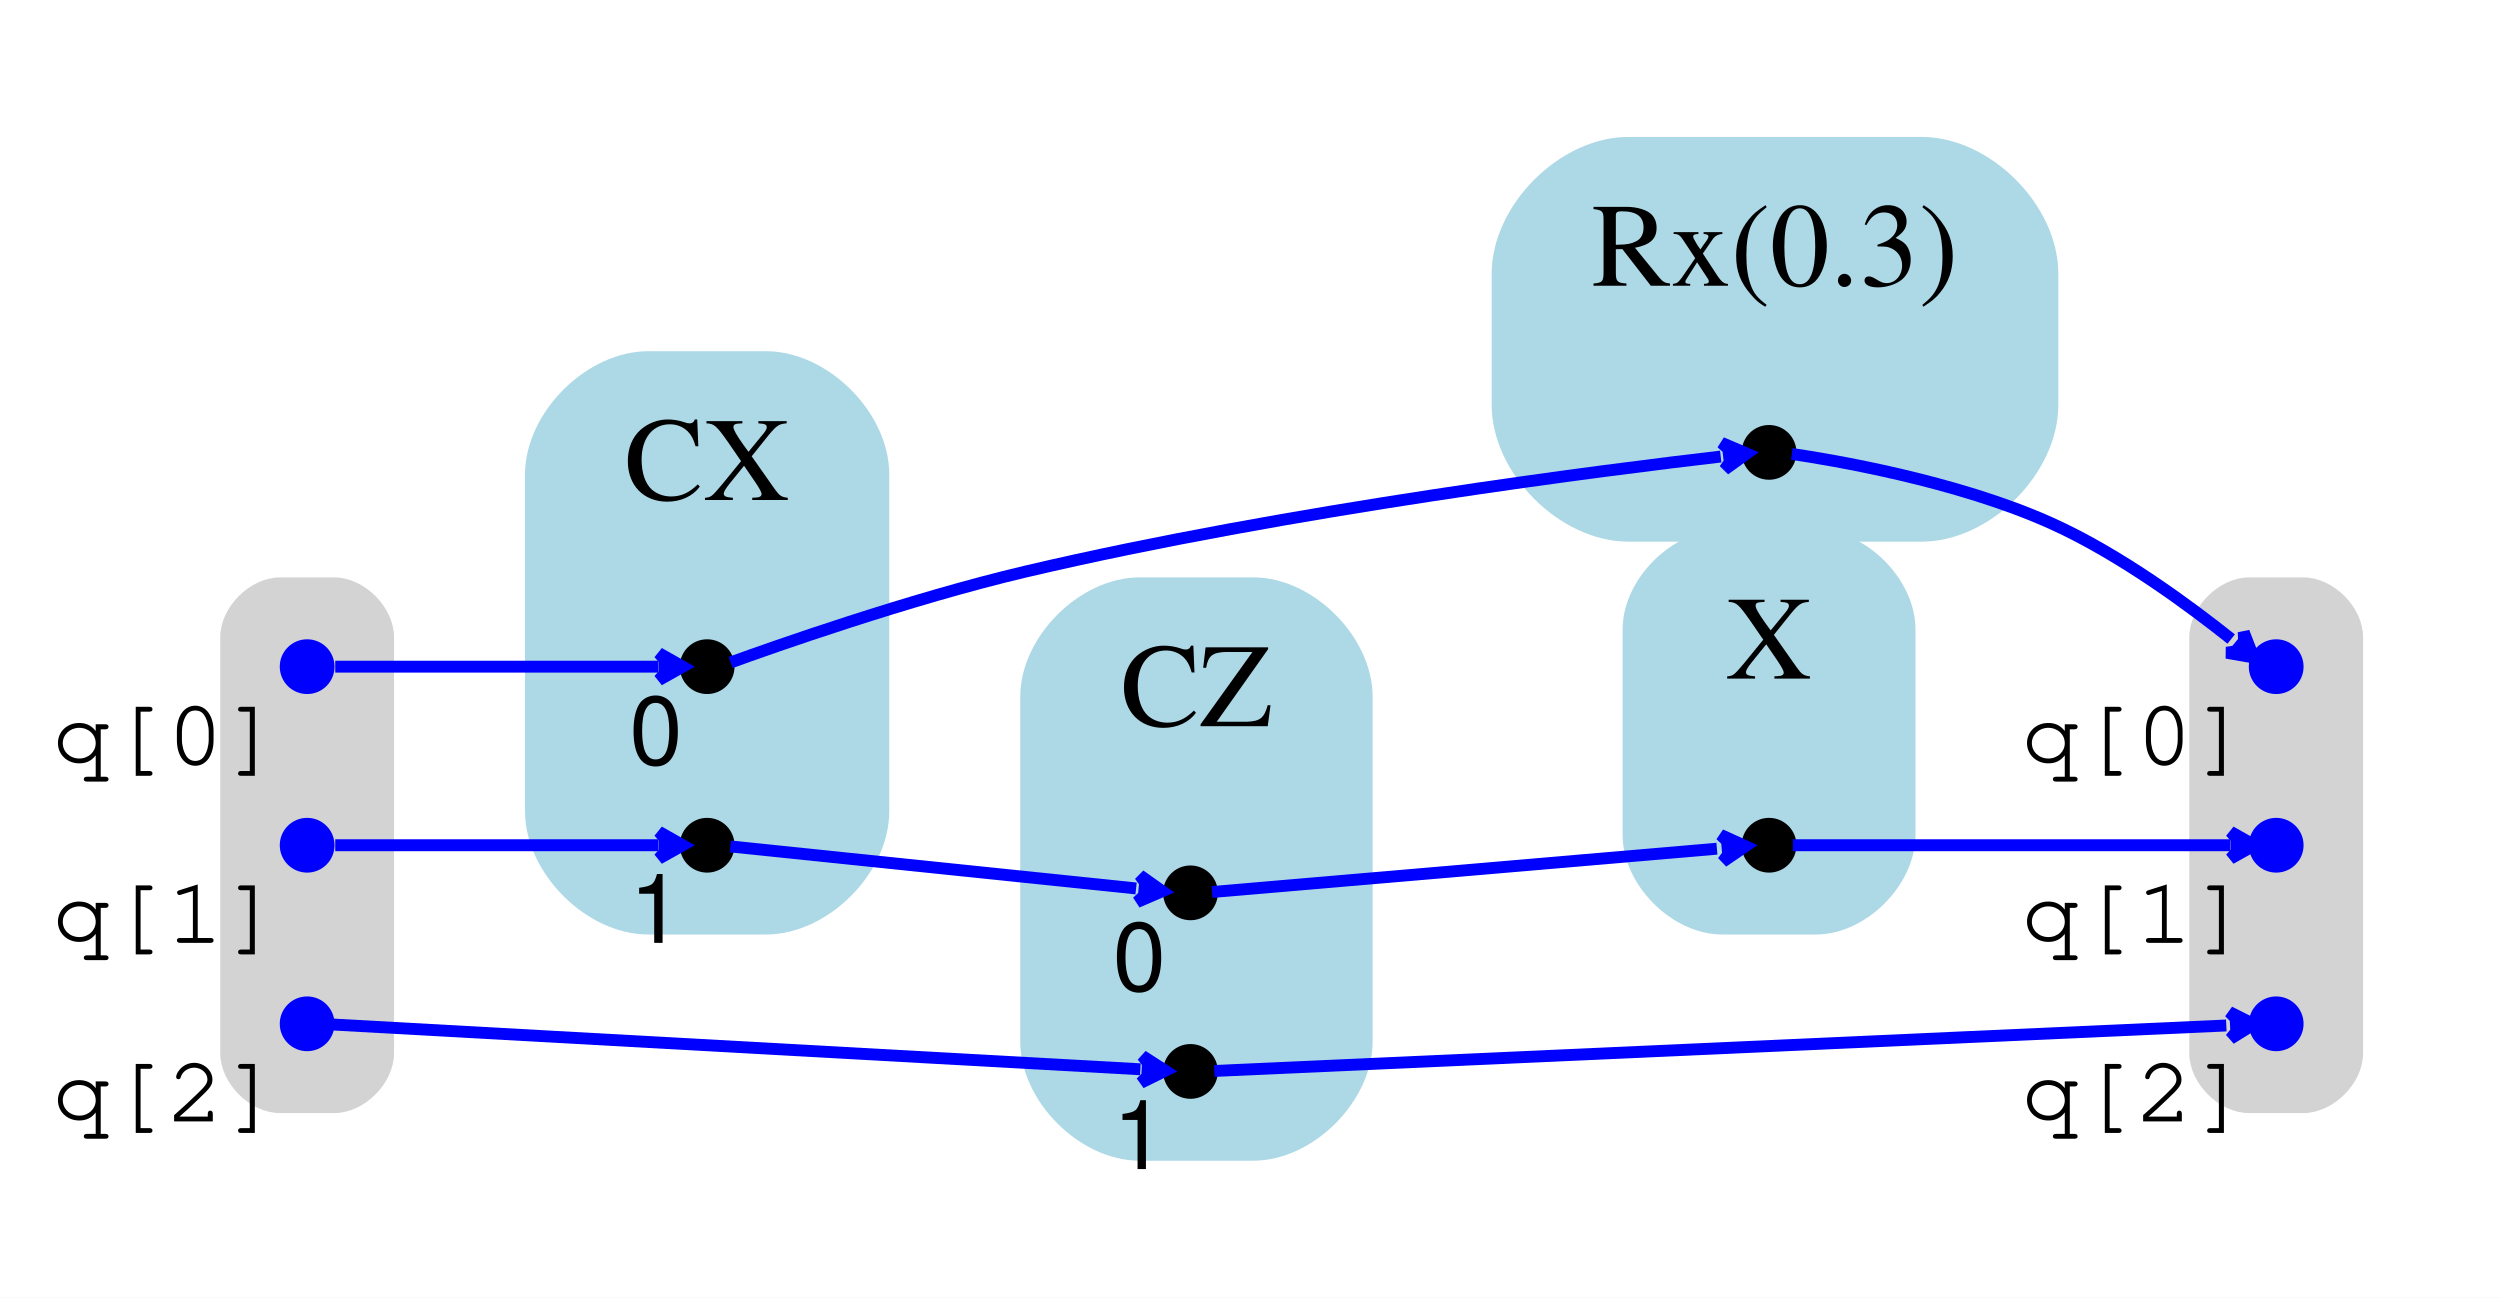
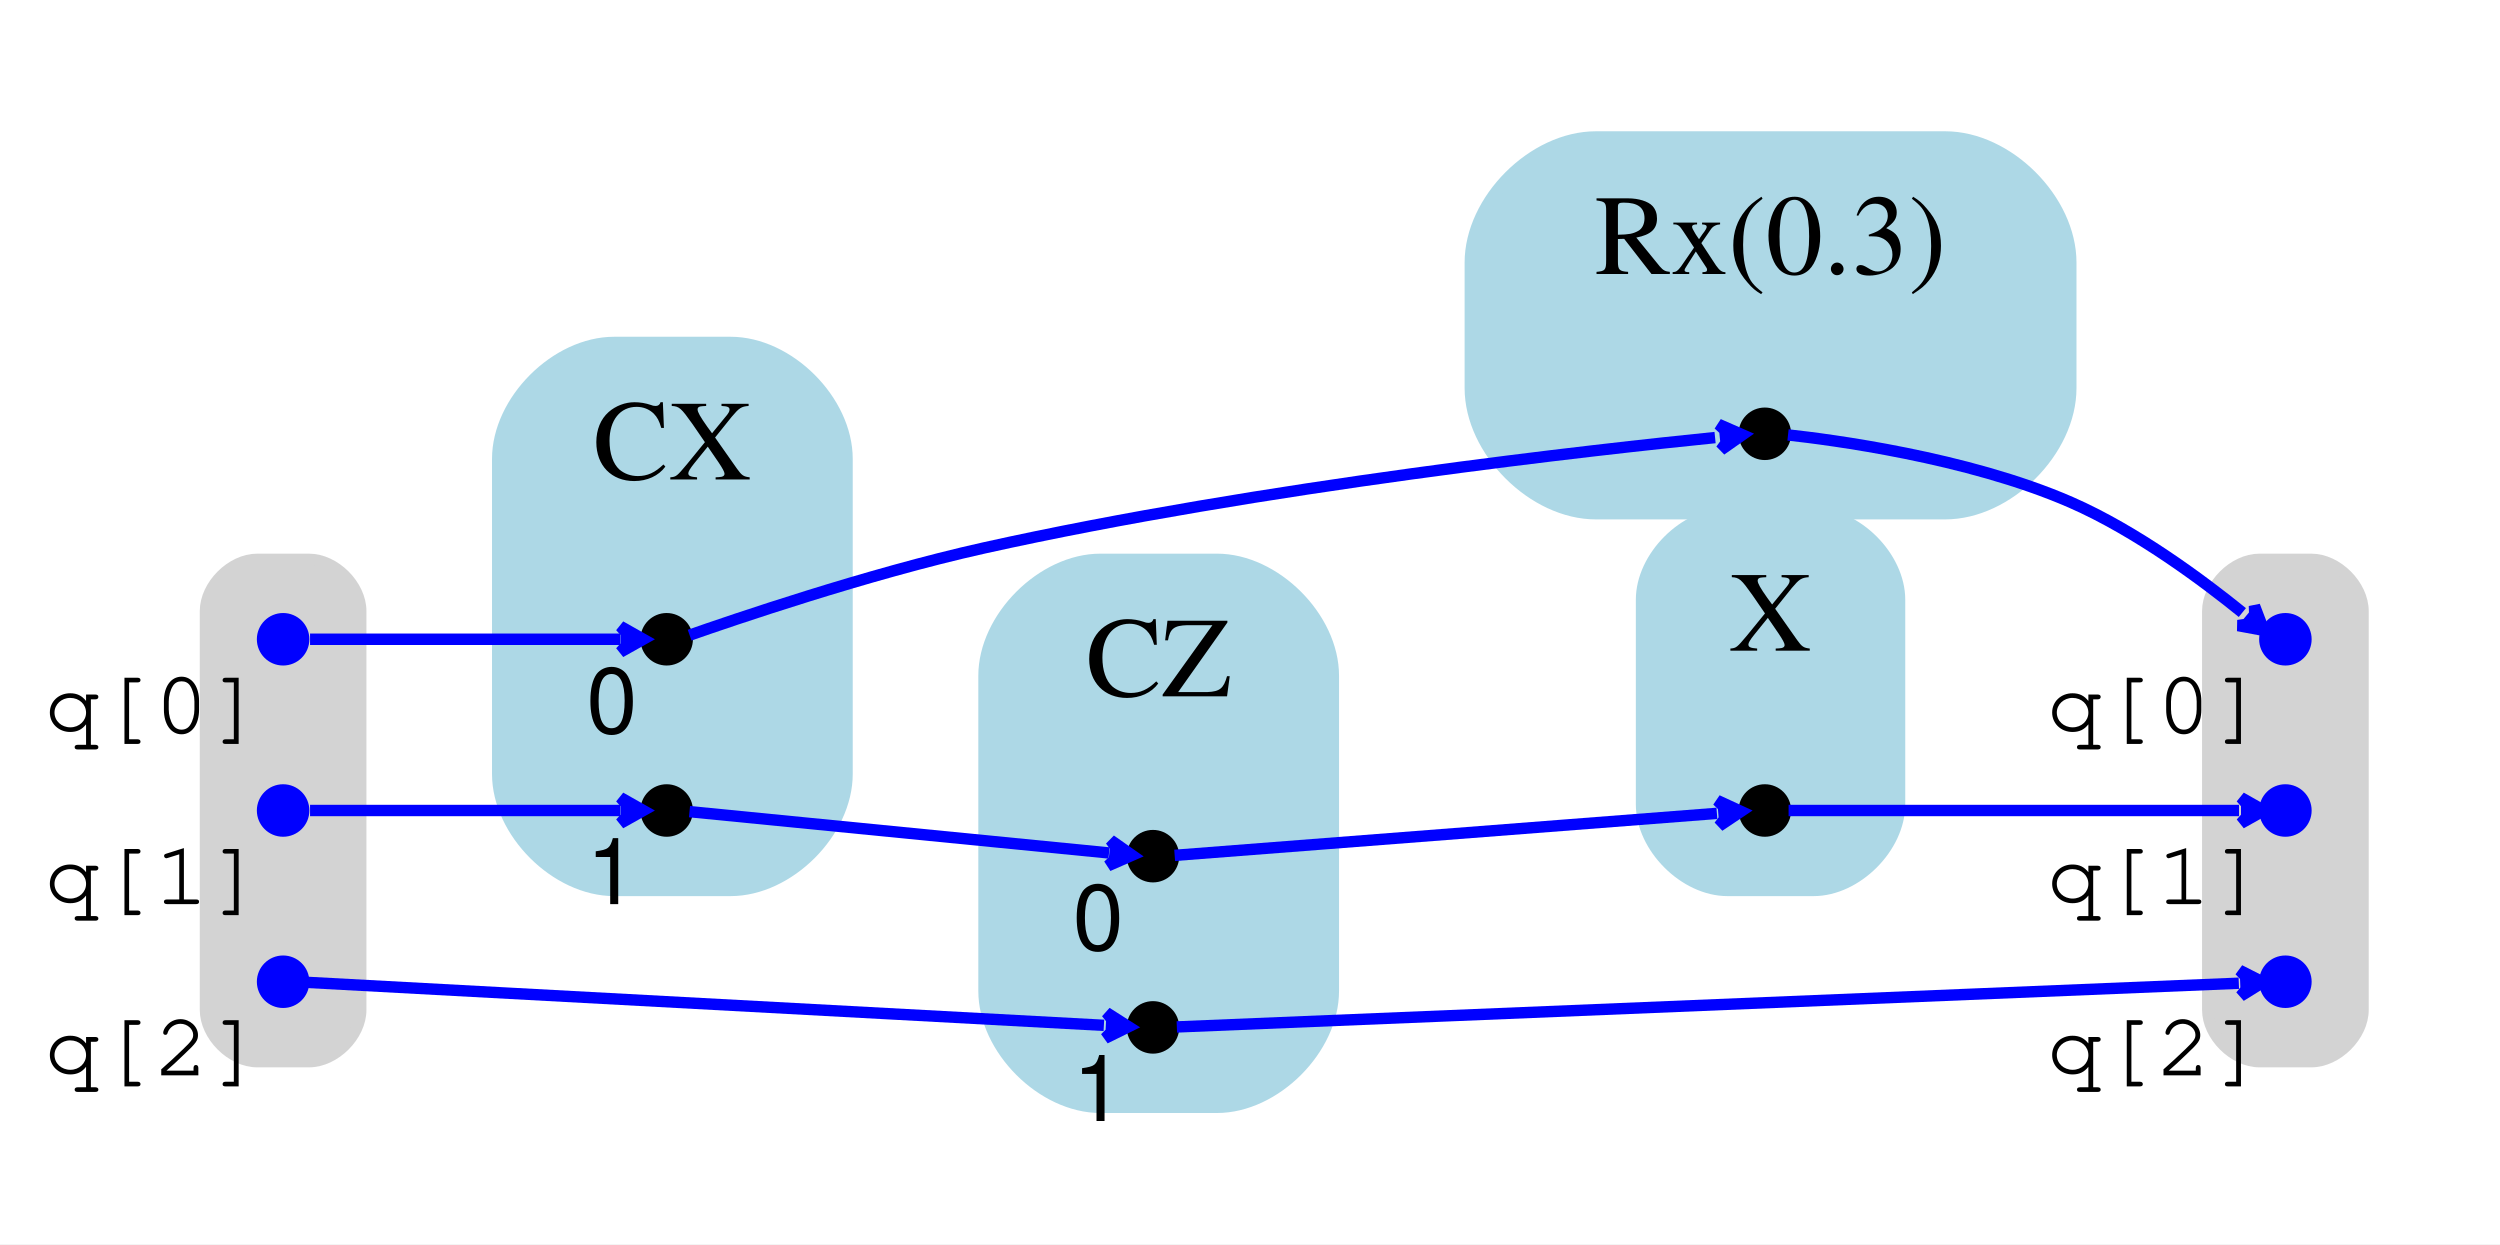
- <svg xmlns="http://www.w3.org/2000/svg" width="210pt" height="109pt" viewBox="0.00 0.00 210.00 109.00">
+ <svg xmlns="http://www.w3.org/2000/svg" width="219pt" height="109pt" viewBox="0.00 0.00 219.00 109.00">
  <g id="graph0" class="graph" transform="scale(1 1) rotate(0) translate(4 105)">
-     <polygon fill="white" stroke="transparent" points="-4,4 -4,-105 206,-105 206,4 -4,4" />
+     <polygon fill="white" stroke="transparent" points="-4,4 -4,-105 215,-105 215,4 -4,4" />
    <g id="clust1" class="cluster">
-       <path fill="lightgrey" stroke="lightgrey" d="M19.53,-12C19.53,-12 24.07,-12 24.07,-12 26.33,-12 28.6,-14.27 28.6,-16.53 28.6,-16.53 28.6,-51.47 28.6,-51.47 28.6,-53.73 26.33,-56 24.07,-56 24.07,-56 19.53,-56 19.53,-56 17.27,-56 15,-53.73 15,-51.47 15,-51.47 15,-16.53 15,-16.53 15,-14.27 17.27,-12 19.53,-12" />
+       <path fill="lightgrey" stroke="lightgrey" d="M18.53,-12C18.53,-12 23.07,-12 23.07,-12 25.33,-12 27.6,-14.27 27.6,-16.53 27.6,-16.53 27.6,-51.47 27.6,-51.47 27.6,-53.73 25.33,-56 23.07,-56 23.07,-56 18.53,-56 18.53,-56 16.27,-56 14,-53.73 14,-51.47 14,-51.47 14,-16.53 14,-16.53 14,-14.27 16.27,-12 18.53,-12" />
    </g>
    <g id="clust3" class="cluster">
-       <path fill="lightgrey" stroke="lightgrey" d="M184.93,-12C184.93,-12 189.47,-12 189.47,-12 191.73,-12 194,-14.27 194,-16.53 194,-16.53 194,-51.47 194,-51.47 194,-53.73 191.73,-56 189.47,-56 189.47,-56 184.93,-56 184.93,-56 182.67,-56 180.4,-53.73 180.4,-51.47 180.4,-51.47 180.4,-16.53 180.4,-16.53 180.4,-14.27 182.67,-12 184.93,-12" />
+       <path fill="lightgrey" stroke="lightgrey" d="M193.93,-12C193.93,-12 198.47,-12 198.47,-12 200.73,-12 203,-14.27 203,-16.53 203,-16.53 203,-51.47 203,-51.47 203,-53.73 200.73,-56 198.47,-56 198.47,-56 193.93,-56 193.93,-56 191.67,-56 189.4,-53.73 189.4,-51.47 189.4,-51.47 189.4,-16.53 189.4,-16.53 189.4,-14.27 191.67,-12 193.93,-12" />
    </g>
    <g id="clust5" class="cluster">
-       <path fill="lightblue" stroke="lightblue" d="M50.47,-27C50.47,-27 60.33,-27 60.33,-27 65.27,-27 70.2,-31.93 70.2,-36.87 70.2,-36.87 70.2,-65.13 70.2,-65.13 70.2,-70.07 65.27,-75 60.33,-75 60.33,-75 50.47,-75 50.47,-75 45.53,-75 40.6,-70.07 40.6,-65.13 40.6,-65.13 40.6,-36.87 40.6,-36.87 40.6,-31.93 45.53,-27 50.47,-27" />
-       <text text-anchor="middle" x="55.4" y="-63" font-family="Times,serif" font-size="10.00">CX</text>
+       <path fill="lightblue" stroke="lightblue" d="M49.8,-27C49.8,-27 60,-27 60,-27 65.1,-27 70.2,-32.1 70.2,-37.2 70.2,-37.2 70.2,-64.8 70.2,-64.8 70.2,-69.9 65.1,-75 60,-75 60,-75 49.8,-75 49.8,-75 44.7,-75 39.6,-69.9 39.6,-64.8 39.6,-64.8 39.6,-37.2 39.6,-37.2 39.6,-32.1 44.7,-27 49.8,-27" />
+       <text text-anchor="middle" x="54.9" y="-63" font-family="Times,serif" font-size="10.00">CX</text>
    </g>
    <g id="clust6" class="cluster">
-       <path fill="lightblue" stroke="lightblue" d="M91.73,-8C91.73,-8 101.27,-8 101.27,-8 106.03,-8 110.8,-12.77 110.8,-17.53 110.8,-17.53 110.8,-46.47 110.8,-46.47 110.8,-51.23 106.03,-56 101.27,-56 101.27,-56 91.73,-56 91.73,-56 86.97,-56 82.2,-51.23 82.2,-46.47 82.2,-46.47 82.2,-17.53 82.2,-17.53 82.2,-12.77 86.97,-8 91.73,-8" />
-       <text text-anchor="middle" x="96.5" y="-44" font-family="Times,serif" font-size="10.00">CZ</text>
+       <path fill="lightblue" stroke="lightblue" d="M92.4,-8C92.4,-8 102.6,-8 102.6,-8 107.7,-8 112.8,-13.1 112.8,-18.2 112.8,-18.2 112.8,-45.8 112.8,-45.8 112.8,-50.9 107.7,-56 102.6,-56 102.6,-56 92.4,-56 92.4,-56 87.3,-56 82.2,-50.9 82.2,-45.8 82.2,-45.8 82.2,-18.2 82.2,-18.2 82.2,-13.1 87.3,-8 92.4,-8" />
+       <text text-anchor="middle" x="97.5" y="-44" font-family="Times,serif" font-size="10.00">CZ</text>
    </g>
    <g id="clust7" class="cluster">
-       <path fill="lightblue" stroke="lightblue" d="M140.67,-27C140.67,-27 148.53,-27 148.53,-27 152.47,-27 156.4,-30.93 156.4,-34.87 156.4,-34.87 156.4,-52.13 156.4,-52.13 156.4,-56.07 152.47,-60 148.53,-60 148.53,-60 140.67,-60 140.67,-60 136.73,-60 132.8,-56.07 132.8,-52.13 132.8,-52.13 132.8,-34.87 132.8,-34.87 132.8,-30.93 136.73,-27 140.67,-27" />
-       <text text-anchor="middle" x="144.6" y="-48" font-family="Times,serif" font-size="10.00">X</text>
+       <path fill="lightblue" stroke="lightblue" d="M147.33,-27C147.33,-27 154.87,-27 154.87,-27 158.63,-27 162.4,-30.77 162.4,-34.53 162.4,-34.53 162.4,-52.47 162.4,-52.47 162.4,-56.23 158.63,-60 154.87,-60 154.87,-60 147.33,-60 147.33,-60 143.57,-60 139.8,-56.23 139.8,-52.47 139.8,-52.47 139.8,-34.53 139.8,-34.53 139.8,-30.77 143.57,-27 147.33,-27" />
+       <text text-anchor="middle" x="151.1" y="-48" font-family="Times,serif" font-size="10.00">X</text>
    </g>
    <g id="clust8" class="cluster">
-       <path fill="lightblue" stroke="lightblue" d="M132.8,-60C132.8,-60 157.4,-60 157.4,-60 162.9,-60 168.4,-65.5 168.4,-71 168.4,-71 168.4,-82 168.4,-82 168.4,-87.5 162.9,-93 157.4,-93 157.4,-93 132.8,-93 132.8,-93 127.3,-93 121.8,-87.5 121.8,-82 121.8,-82 121.8,-71 121.8,-71 121.8,-65.5 127.3,-60 132.8,-60" />
-       <text text-anchor="middle" x="145.1" y="-81" font-family="Times,serif" font-size="10.00">Rx(0.3)</text>
+       <path fill="lightblue" stroke="lightblue" d="M135.8,-60C135.8,-60 166.4,-60 166.4,-60 171.9,-60 177.4,-65.5 177.4,-71 177.4,-71 177.4,-82 177.4,-82 177.4,-87.5 171.9,-93 166.4,-93 166.4,-93 135.8,-93 135.8,-93 130.3,-93 124.8,-87.5 124.8,-82 124.8,-82 124.8,-71 124.8,-71 124.8,-65.5 130.3,-60 135.8,-60" />
+       <text text-anchor="middle" x="151.1" y="-81" font-family="Times,serif" font-size="10.00">Rx(0.3)</text>
    </g>
    <g id="node1" class="node">
-       <ellipse fill="blue" stroke="blue" cx="21.8" cy="-49" rx="1.8" ry="1.8" />
-       <text text-anchor="middle" x="10" y="-40.8" font-family="Courier,monospace" font-size="8.00">q[0]</text>
+       <ellipse fill="blue" stroke="blue" cx="20.8" cy="-49" rx="1.8" ry="1.8" />
+       <text text-anchor="middle" x="9.5" y="-40.8" font-family="Courier,monospace" font-size="8.00">q[0]</text>
    </g>
    <g id="node7" class="node">
-       <ellipse fill="black" stroke="black" cx="55.4" cy="-49" rx="1.8" ry="1.8" />
-       <text text-anchor="middle" x="51.1" y="-40.8" font-family="Helvetica,sans-Serif" font-size="8.00">0</text>
+       <ellipse fill="black" stroke="black" cx="54.4" cy="-49" rx="1.8" ry="1.8" />
+       <text text-anchor="middle" x="49.6" y="-40.8" font-family="Helvetica,sans-Serif" font-size="8.00">0</text>
    </g>
    <g id="edge1" class="edge">
-       <path fill="none" stroke="blue" d="M24.16,-49C28.87,-49 44.6,-49 51.32,-49" />
-       <polygon fill="blue" stroke="blue" points="53.35,-49 51.35,-50.13 52.35,-49 51.35,-49 51.35,-49 51.35,-49 52.35,-49 51.35,-47.88 53.35,-49 53.35,-49" />
+       <path fill="none" stroke="blue" d="M23.16,-49C27.87,-49 43.6,-49 50.32,-49" />
+       <polygon fill="blue" stroke="blue" points="52.35,-49 50.35,-50.13 51.35,-49 50.35,-49 50.35,-49 50.35,-49 51.35,-49 50.35,-47.88 52.35,-49 52.35,-49" />
    </g>
    <g id="node2" class="node">
-       <ellipse fill="blue" stroke="blue" cx="21.8" cy="-34" rx="1.8" ry="1.8" />
-       <text text-anchor="middle" x="10" y="-25.8" font-family="Courier,monospace" font-size="8.00">q[1]</text>
+       <ellipse fill="blue" stroke="blue" cx="20.8" cy="-34" rx="1.8" ry="1.8" />
+       <text text-anchor="middle" x="9.5" y="-25.8" font-family="Courier,monospace" font-size="8.00">q[1]</text>
    </g>
    <g id="node8" class="node">
-       <ellipse fill="black" stroke="black" cx="55.4" cy="-34" rx="1.8" ry="1.8" />
-       <text text-anchor="middle" x="51.1" y="-25.8" font-family="Helvetica,sans-Serif" font-size="8.00">1</text>
+       <ellipse fill="black" stroke="black" cx="54.4" cy="-34" rx="1.8" ry="1.8" />
+       <text text-anchor="middle" x="49.6" y="-25.8" font-family="Helvetica,sans-Serif" font-size="8.00">1</text>
    </g>
    <g id="edge2" class="edge">
-       <path fill="none" stroke="blue" d="M24.16,-34C28.87,-34 44.6,-34 51.32,-34" />
-       <polygon fill="blue" stroke="blue" points="53.35,-34 51.35,-35.13 52.35,-34 51.35,-34 51.35,-34 51.35,-34 52.35,-34 51.35,-32.88 53.35,-34 53.35,-34" />
+       <path fill="none" stroke="blue" d="M23.16,-34C27.87,-34 43.6,-34 50.32,-34" />
+       <polygon fill="blue" stroke="blue" points="52.35,-34 50.35,-35.13 51.35,-34 50.35,-34 50.35,-34 50.35,-34 51.35,-34 50.35,-32.88 52.35,-34 52.35,-34" />
    </g>
    <g id="node3" class="node">
-       <ellipse fill="blue" stroke="blue" cx="21.8" cy="-19" rx="1.8" ry="1.8" />
-       <text text-anchor="middle" x="10" y="-10.8" font-family="Courier,monospace" font-size="8.00">q[2]</text>
+       <ellipse fill="blue" stroke="blue" cx="20.8" cy="-19" rx="1.8" ry="1.8" />
+       <text text-anchor="middle" x="9.5" y="-10.8" font-family="Courier,monospace" font-size="8.00">q[2]</text>
    </g>
    <g id="node10" class="node">
-       <ellipse fill="black" stroke="black" cx="96" cy="-15" rx="1.8" ry="1.8" />
-       <text text-anchor="middle" x="91.7" y="-6.8" font-family="Helvetica,sans-Serif" font-size="8.00">1</text>
+       <ellipse fill="black" stroke="black" cx="97" cy="-15" rx="1.8" ry="1.8" />
+       <text text-anchor="middle" x="92.2" y="-6.8" font-family="Helvetica,sans-Serif" font-size="8.00">1</text>
    </g>
    <g id="edge3" class="edge">
-       <path fill="none" stroke="blue" d="M23.61,-18.96C30.47,-18.58 78.8,-15.9 91.79,-15.18" />
-       <polygon fill="blue" stroke="blue" points="93.89,-15.06 91.96,-16.3 92.9,-15.12 91.9,-15.17 91.9,-15.17 91.9,-15.17 92.9,-15.12 91.84,-14.05 93.89,-15.06 93.89,-15.06" />
+       <path fill="none" stroke="blue" d="M22.63,-18.96C29.68,-18.58 79.35,-15.9 92.7,-15.18" />
+       <polygon fill="blue" stroke="blue" points="94.86,-15.06 92.93,-16.29 93.87,-15.12 92.87,-15.17 92.87,-15.17 92.87,-15.17 93.87,-15.12 92.81,-14.05 94.86,-15.06 94.86,-15.06" />
    </g>
    <g id="node4" class="node">
-       <ellipse fill="blue" stroke="blue" cx="187.2" cy="-49" rx="1.8" ry="1.8" />
-       <text text-anchor="middle" x="175.4" y="-40.8" font-family="Courier,monospace" font-size="8.00">q[0]</text>
+       <ellipse fill="blue" stroke="blue" cx="196.2" cy="-49" rx="1.8" ry="1.8" />
+       <text text-anchor="middle" x="184.9" y="-40.8" font-family="Courier,monospace" font-size="8.00">q[0]</text>
    </g>
    <g id="node5" class="node">
-       <ellipse fill="blue" stroke="blue" cx="187.2" cy="-34" rx="1.8" ry="1.8" />
-       <text text-anchor="middle" x="175.4" y="-25.8" font-family="Courier,monospace" font-size="8.00">q[1]</text>
+       <ellipse fill="blue" stroke="blue" cx="196.2" cy="-34" rx="1.8" ry="1.8" />
+       <text text-anchor="middle" x="184.9" y="-25.8" font-family="Courier,monospace" font-size="8.00">q[1]</text>
    </g>
    <g id="node6" class="node">
-       <ellipse fill="blue" stroke="blue" cx="187.2" cy="-19" rx="1.8" ry="1.8" />
-       <text text-anchor="middle" x="175.4" y="-10.8" font-family="Courier,monospace" font-size="8.00">q[2]</text>
+       <ellipse fill="blue" stroke="blue" cx="196.2" cy="-19" rx="1.8" ry="1.8" />
+       <text text-anchor="middle" x="184.9" y="-10.8" font-family="Courier,monospace" font-size="8.00">q[2]</text>
    </g>
    <g id="node12" class="node">
-       <ellipse fill="black" stroke="black" cx="144.6" cy="-67" rx="1.8" ry="1.8" />
+       <ellipse fill="black" stroke="black" cx="150.6" cy="-67" rx="1.8" ry="1.8" />
    </g>
    <g id="edge5" class="edge">
-       <path fill="none" stroke="blue" d="M57.37,-49.35C60.75,-50.58 72.34,-54.68 82.2,-57 104.3,-62.2 131.52,-65.6 140.54,-66.65" />
-       <polygon fill="blue" stroke="blue" points="142.73,-66.9 140.61,-67.8 141.73,-66.79 140.74,-66.68 140.74,-66.68 140.74,-66.68 141.73,-66.79 140.87,-65.56 142.73,-66.9 142.73,-66.9" />
+       <path fill="none" stroke="blue" d="M56.41,-49.36C59.92,-50.59 71.96,-54.72 82.2,-57 106.48,-62.4 136.34,-65.67 146.24,-66.67" />
+       <polygon fill="blue" stroke="blue" points="148.64,-66.91 146.54,-67.83 147.65,-66.81 146.65,-66.71 146.65,-66.71 146.65,-66.71 147.65,-66.81 146.76,-65.59 148.64,-66.91 148.64,-66.91" />
    </g>
    <g id="node9" class="node">
-       <ellipse fill="black" stroke="black" cx="96" cy="-30" rx="1.8" ry="1.8" />
-       <text text-anchor="middle" x="91.7" y="-21.8" font-family="Helvetica,sans-Serif" font-size="8.00">0</text>
+       <ellipse fill="black" stroke="black" cx="97" cy="-30" rx="1.8" ry="1.8" />
+       <text text-anchor="middle" x="92.2" y="-21.8" font-family="Helvetica,sans-Serif" font-size="8.00">0</text>
    </g>
    <g id="edge4" class="edge">
-       <path fill="none" stroke="blue" d="M57.35,-33.9C62.07,-33.41 82.98,-31.25 91.43,-30.37" />
-       <polygon fill="blue" stroke="blue" points="93.63,-30.14 91.75,-31.47 92.63,-30.25 91.64,-30.35 91.64,-30.35 91.64,-30.35 92.63,-30.25 91.52,-29.23 93.63,-30.14 93.63,-30.14" />
+       <path fill="none" stroke="blue" d="M56.4,-33.9C61.54,-33.4 84.95,-31.09 93.15,-30.28" />
+       <polygon fill="blue" stroke="blue" points="95.17,-30.08 93.29,-31.4 94.18,-30.18 93.18,-30.28 93.18,-30.28 93.18,-30.28 94.18,-30.18 93.07,-29.16 95.17,-30.08 95.17,-30.08" />
    </g>
    <g id="node11" class="node">
-       <ellipse fill="black" stroke="black" cx="144.6" cy="-34" rx="1.8" ry="1.8" />
+       <ellipse fill="black" stroke="black" cx="150.6" cy="-34" rx="1.8" ry="1.8" />
    </g>
    <g id="edge6" class="edge">
-       <path fill="none" stroke="blue" d="M97.81,-30.07C102.89,-30.51 130.51,-32.88 140.22,-33.71" />
-       <polygon fill="blue" stroke="blue" points="142.62,-33.92 140.53,-34.87 141.62,-33.83 140.62,-33.74 140.62,-33.74 140.62,-33.74 141.62,-33.83 140.72,-32.62 142.62,-33.92 142.62,-33.92" />
+       <path fill="none" stroke="blue" d="M98.9,-30.07C104.62,-30.51 136.17,-32.96 146.4,-33.75" />
+       <polygon fill="blue" stroke="blue" points="148.51,-33.92 146.43,-34.88 147.51,-33.84 146.52,-33.76 146.52,-33.76 146.52,-33.76 147.51,-33.84 146.6,-32.64 148.51,-33.92 148.51,-33.92" />
    </g>
    <g id="edge7" class="edge">
-       <path fill="none" stroke="blue" d="M98,-15.04C106.61,-15.43 168.22,-18.19 183.01,-18.86" />
-       <polygon fill="blue" stroke="blue" points="185.32,-18.96 183.27,-19.99 184.32,-18.92 183.32,-18.87 183.32,-18.87 183.32,-18.87 184.32,-18.92 183.37,-17.75 185.32,-18.96 185.32,-18.96" />
+       <path fill="none" stroke="blue" d="M99.09,-15.04C108.56,-15.43 176.73,-18.24 192.12,-18.87" />
+       <polygon fill="blue" stroke="blue" points="194.24,-18.96 192.19,-20 193.24,-18.92 192.24,-18.88 192.24,-18.88 192.24,-18.88 193.24,-18.92 192.29,-17.75 194.24,-18.96 194.24,-18.96" />
    </g>
    <g id="edge8" class="edge">
-       <path fill="none" stroke="blue" d="M146.6,-34C151.74,-34 175.15,-34 183.35,-34" />
-       <polygon fill="blue" stroke="blue" points="185.37,-34 183.37,-35.13 184.37,-34 183.37,-34 183.37,-34 183.37,-34 184.37,-34 183.37,-32.88 185.37,-34 185.37,-34" />
+       <path fill="none" stroke="blue" d="M152.68,-34C158.19,-34 183.33,-34 192.14,-34" />
+       <polygon fill="blue" stroke="blue" points="194.31,-34 192.31,-35.13 193.31,-34 192.31,-34 192.31,-34 192.31,-34 193.31,-34 192.31,-32.88 194.31,-34 194.31,-34" />
    </g>
    <g id="edge9" class="edge">
-       <path fill="none" stroke="blue" d="M146.51,-66.87C149.65,-66.41 160.35,-64.65 168.4,-61 174.14,-58.4 180.06,-54 183.42,-51.32" />
-       <polygon fill="blue" stroke="blue" points="185.3,-49.77 184.47,-51.91 184.53,-50.4 183.76,-51.04 183.76,-51.04 183.76,-51.04 184.53,-50.4 183.04,-50.17 185.3,-49.77 185.3,-49.77" />
+       <path fill="none" stroke="blue" d="M152.63,-66.9C156.19,-66.51 168.29,-64.97 177.4,-61 183.17,-58.48 189.08,-54.06 192.43,-51.34" />
+       <polygon fill="blue" stroke="blue" points="194.31,-49.78 193.49,-51.93 193.54,-50.42 192.77,-51.06 192.77,-51.06 192.77,-51.06 193.54,-50.42 192.05,-50.2 194.31,-49.78 194.31,-49.78" />
    </g>
  </g>
</svg>
